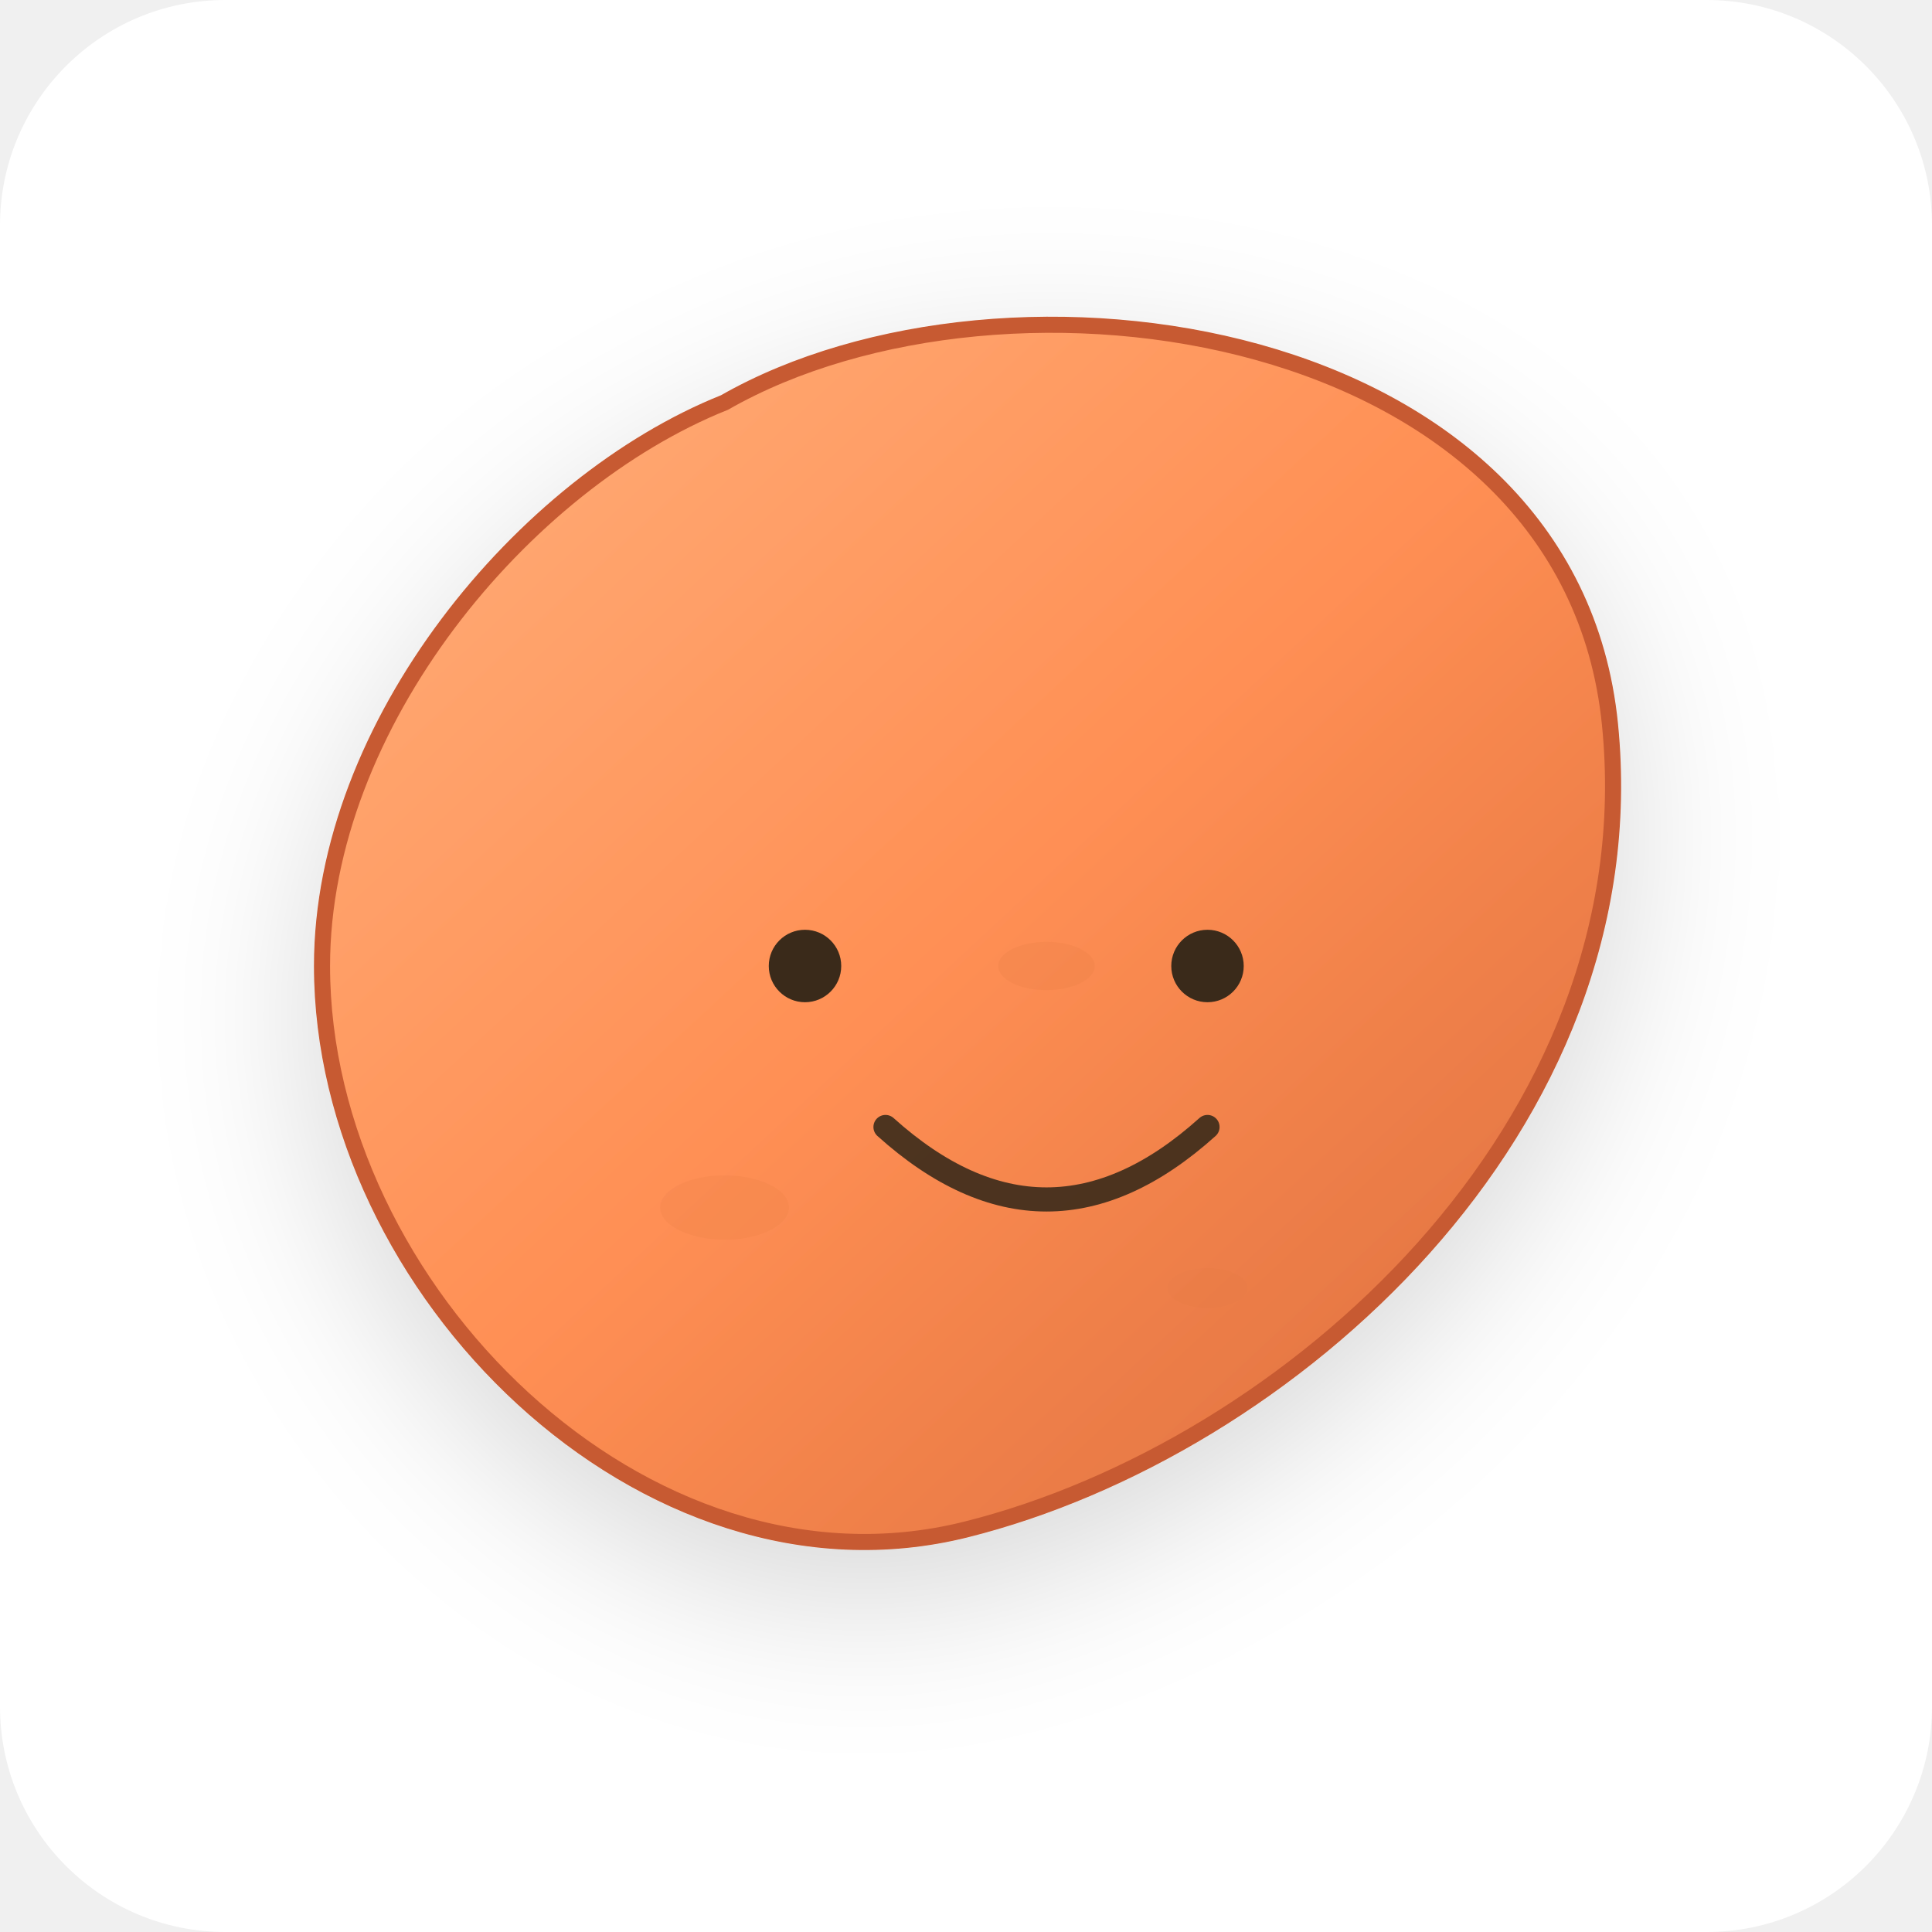
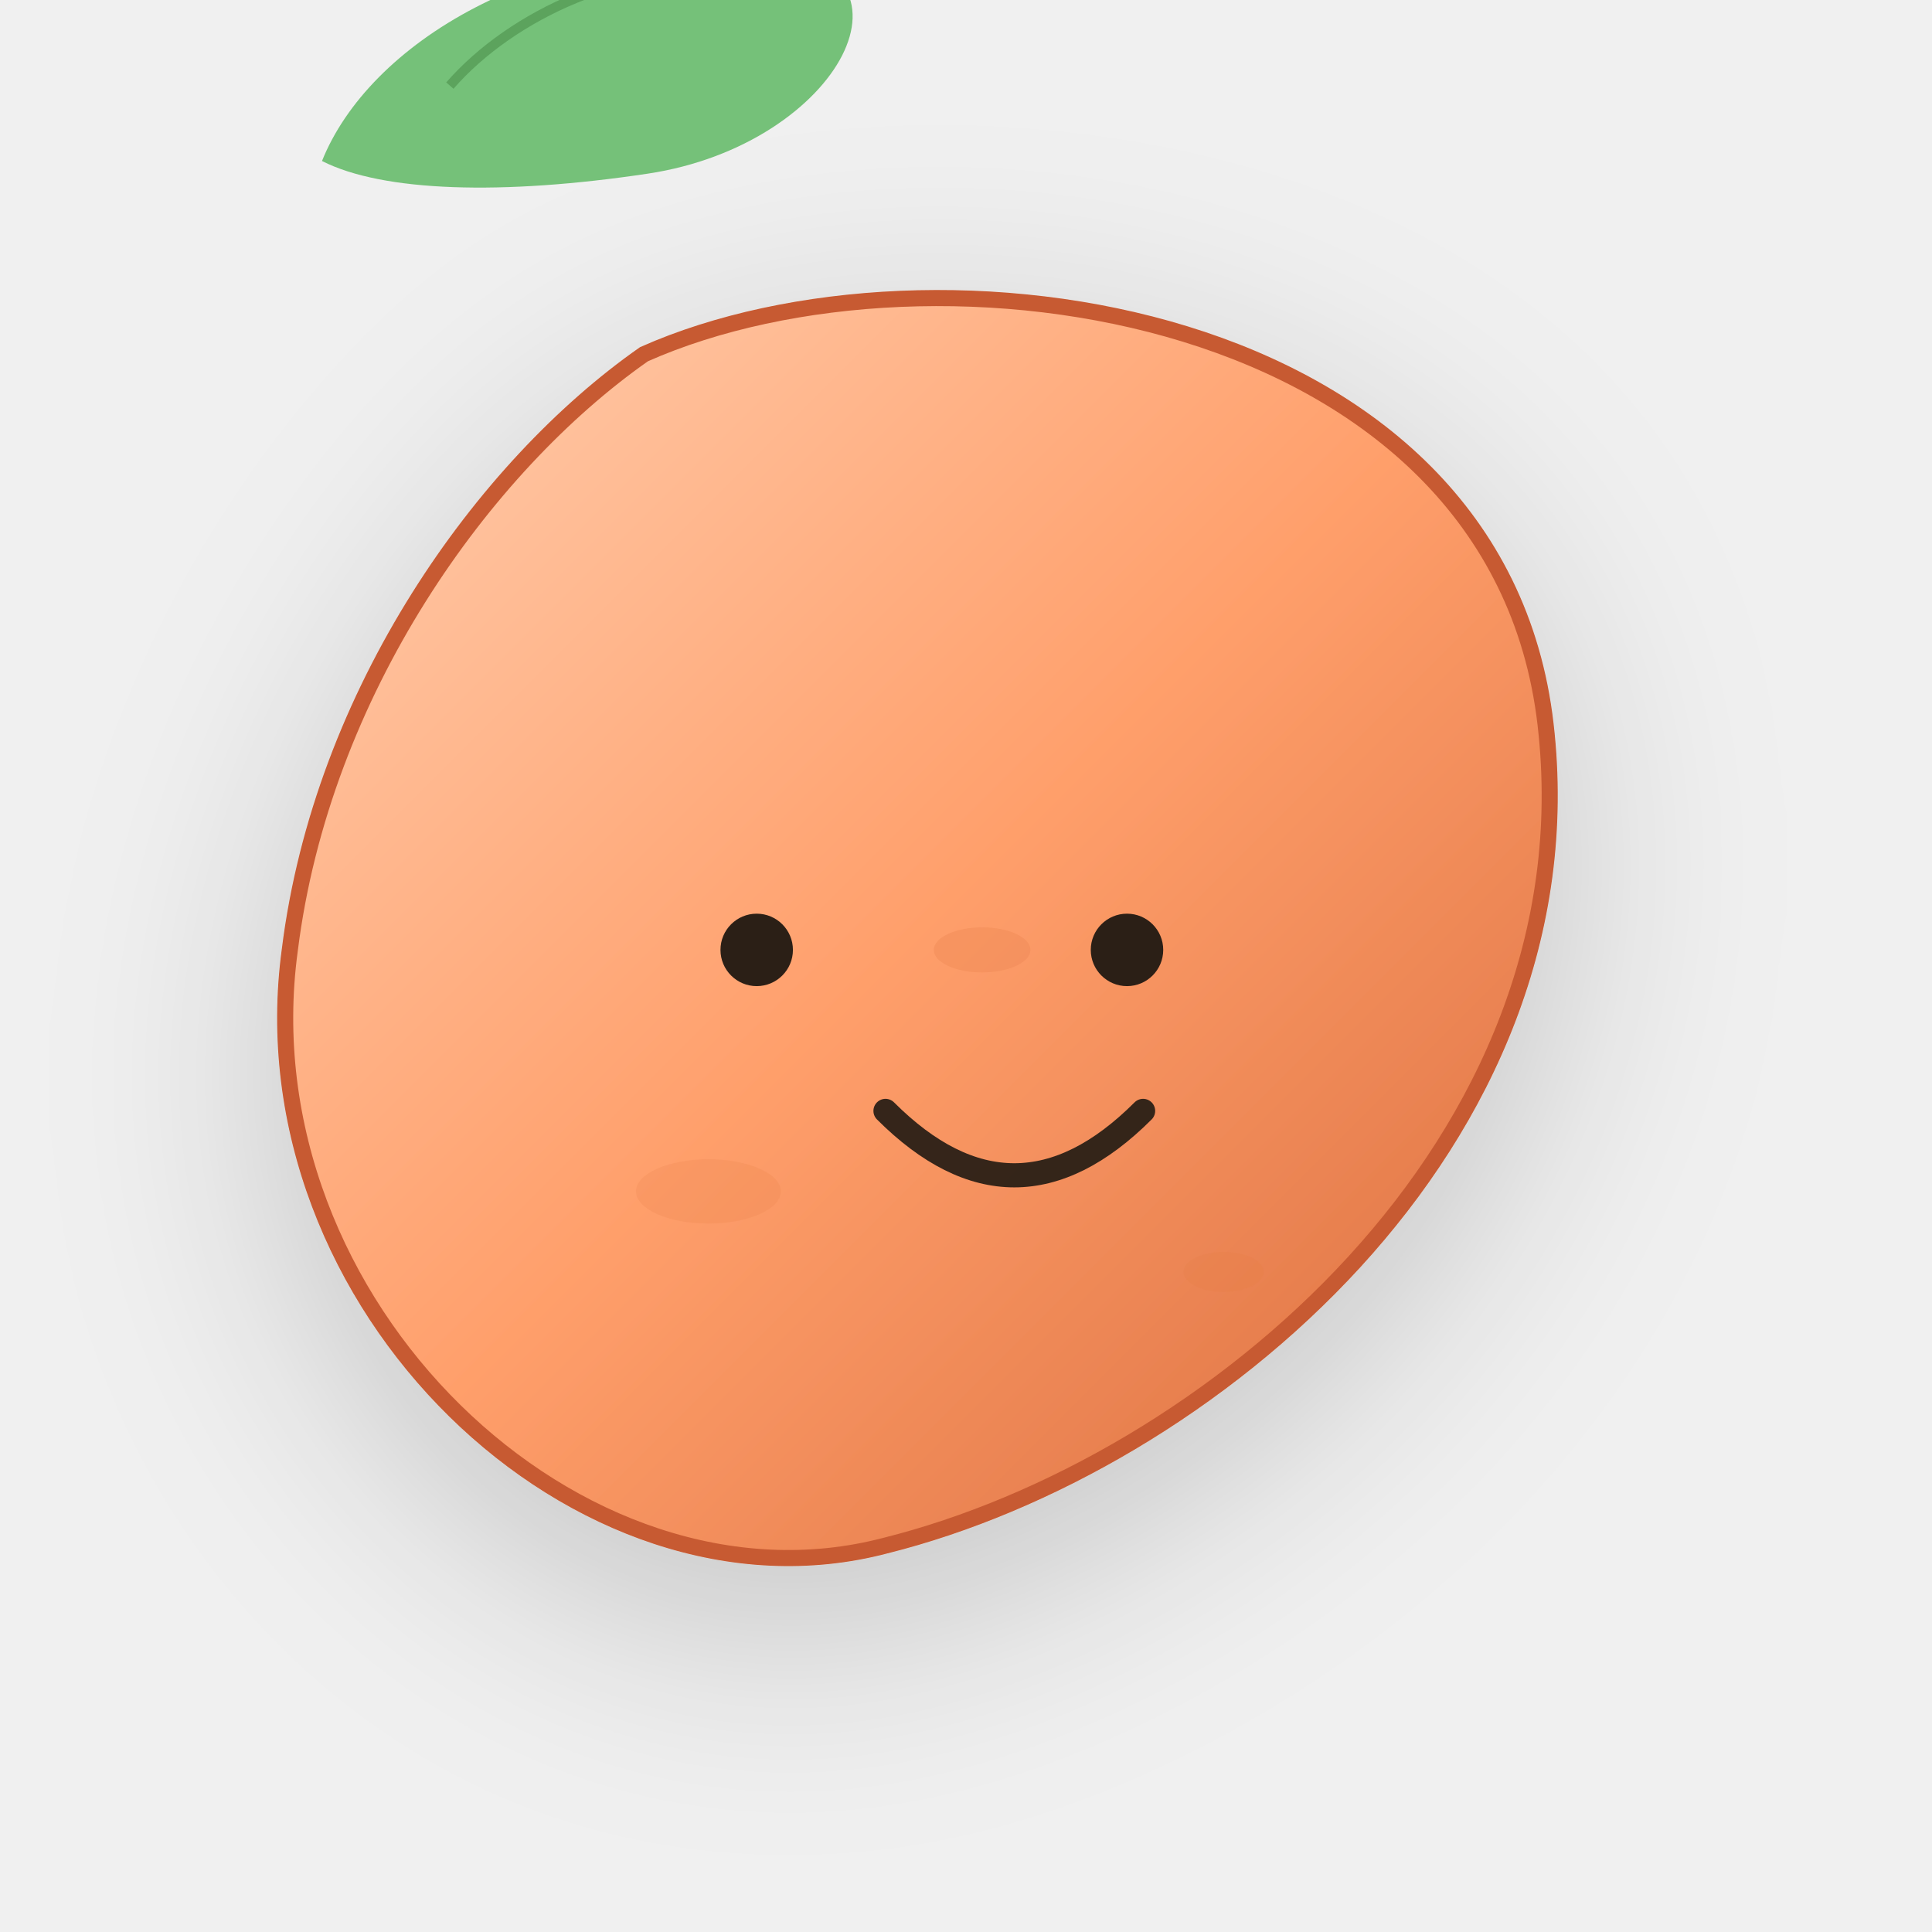
<svg xmlns="http://www.w3.org/2000/svg" width="240" height="240" viewBox="0 0 240 240" role="img" aria-label="Sweet potato avatar">
  <defs>
    <linearGradient id="g" x1="0" x2="1" y1="0" y2="1">
-       <stop offset="0%" stop-color="#ffb07c" />
-       <stop offset="50%" stop-color="#ff8f54" />
-       <stop offset="100%" stop-color="#d96b3b" />
+       <stop offset="0%" stop-color="#ffd0b2" />
+       <stop offset="50%" stop-color="#ff9f6b" />
+       <stop offset="100%" stop-color="#d86a3b" />
    </linearGradient>
-     <filter id="shadow" x="-50%" y="-50%" width="200%" height="200%">
-       <feDropShadow dx="0" dy="6" stdDeviation="10" flood-color="#000" flood-opacity="0.16" />
+     <filter id="shadow" x="-40%" y="-40%" width="180%" height="180%">
+       <feDropShadow dx="0" dy="8" stdDeviation="14" flood-color="#000" flood-opacity="0.18" />
    </filter>
  </defs>
-   <rect width="100%" height="100%" rx="28" ry="28" fill="#fff" />
-   <g transform="translate(30,40)" filter="url(#shadow)">
-     <path d="M60 10 C 95 -10, 165 0, 170 50 C 175 100, 130 140, 90 150 C 50 160, 10 120, 10 80 C 10 50, 35 20, 60 10 Z" fill="url(#g)" stroke="#c75a32" stroke-width="2" />
-     <ellipse cx="100" cy="80" rx="6" ry="3" fill="#e57b45" opacity="0.22" />
-     <ellipse cx="60" cy="110" rx="8" ry="4" fill="#e57b45" opacity="0.18" />
-     <ellipse cx="120" cy="120" rx="5" ry="2.5" fill="#e57b45" opacity="0.18" />
+   <rect width="100%" height="100%" rx="30" ry="30" fill="none" />
+   <g transform="translate(24,36)" filter="url(#shadow)">
+     <path d="M56 8 C92 -8, 162 2, 168 54 C174 106, 126 146, 86 156 C48 166, 6 126, 12 82 C16 50, 36 22, 56 8 Z" fill="url(#g)" stroke="#c75a32" stroke-width="2" />
+     <ellipse cx="98" cy="82" rx="6" ry="2.8" fill="#e57b45" opacity="0.26" />
+     <ellipse cx="64" cy="112" rx="9" ry="4" fill="#e57b45" opacity="0.18" />
+     <ellipse cx="128" cy="122" rx="5" ry="2.5" fill="#e57b45" opacity="0.18" />
  </g>
-   <g transform="translate(50,80)">
-     <circle cx="50" cy="40" r="4.5" fill="#3a2a1a" />
-     <circle cx="100" cy="40" r="4.5" fill="#3a2a1a" />
-     <path d="M60 60 Q 80 78 100 60" stroke="#3a2a1a" stroke-width="3" stroke-linecap="round" fill="none" opacity="0.9" />
+   <g transform="translate(40,20) rotate(-18)">
+     <path d="M0 0 C 10 -12, 34 -18, 60 -8 C 80 0, 62 18, 38 14 C 20 11, 6 6, 0 0 Z" fill="#6fbf73" opacity="0.95" />
+     <path d="M18 -4 C 28 -10, 44 -12, 56 -6" stroke="#4b8f4b" stroke-width="1.2" fill="none" opacity="0.6" />
+   </g>
+   <g transform="translate(54,86)">
+     <circle cx="40" cy="32" r="4.5" fill="#2b1f16" />
+     <circle cx="86" cy="32" r="4.5" fill="#2b1f16" />
+     <path d="M56 52 Q 72 68 88 52" stroke="#2b1f16" stroke-width="3" stroke-linecap="round" fill="none" opacity="0.95" />
  </g>
</svg>
